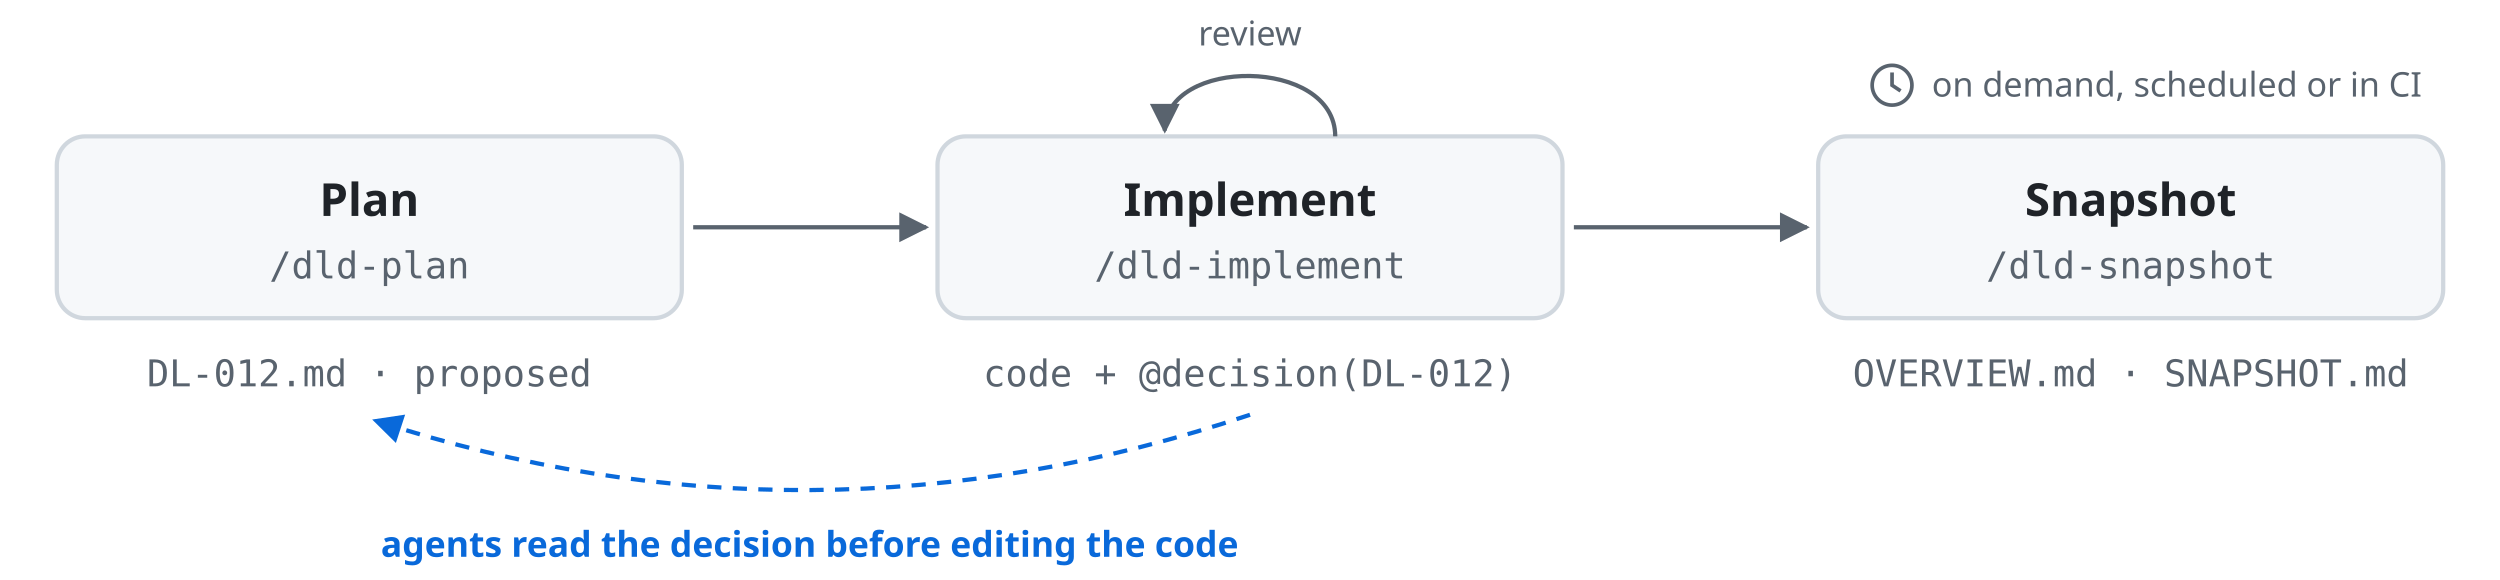
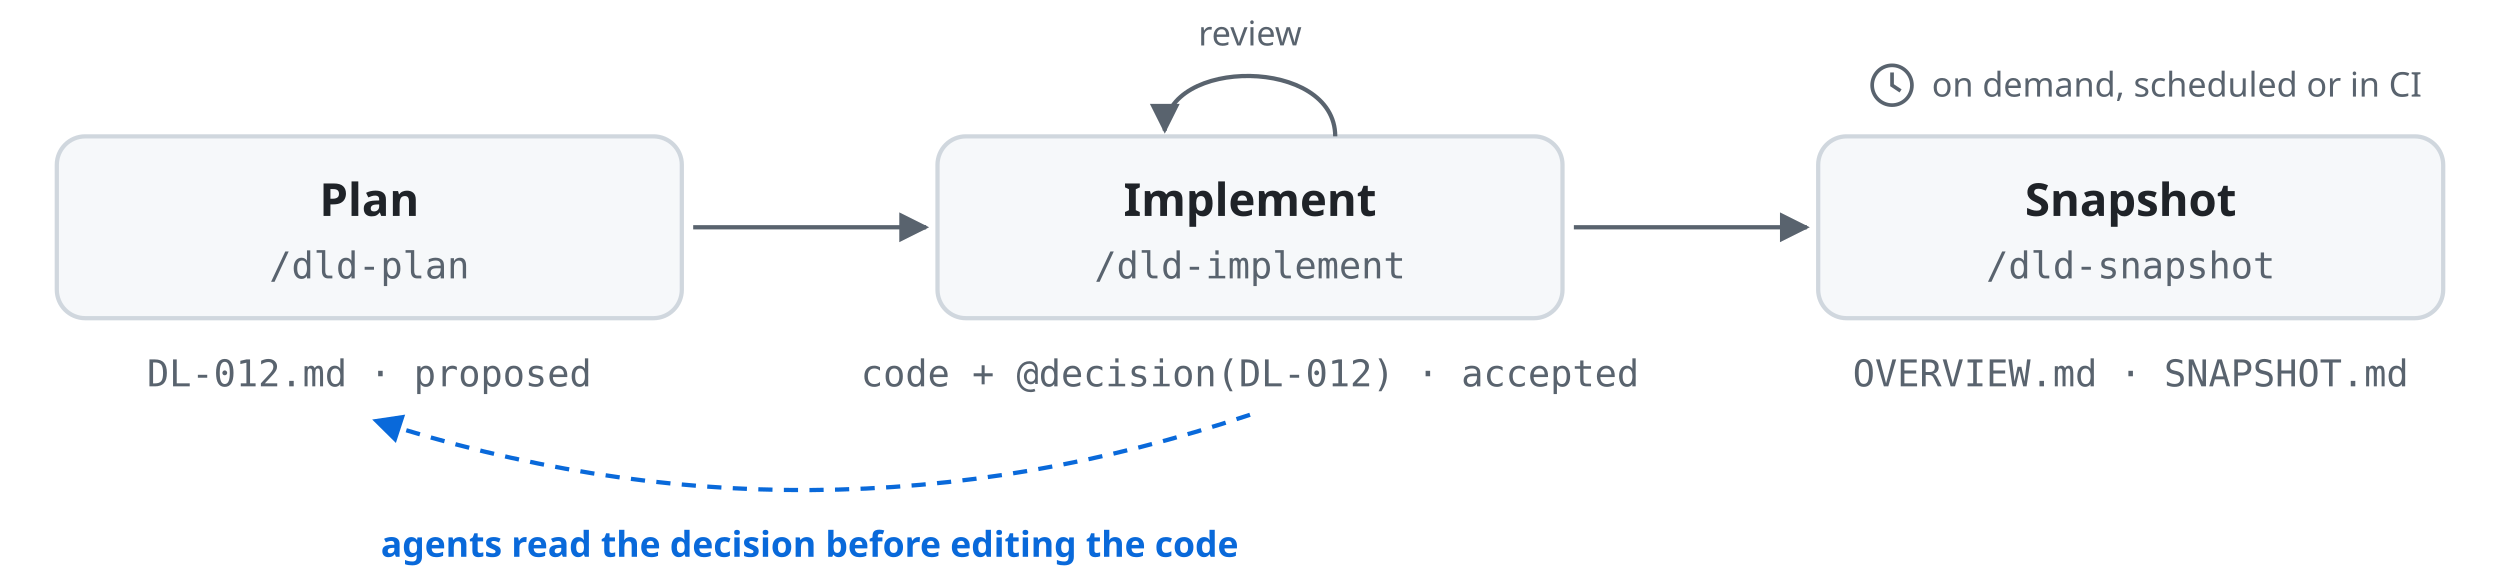
<svg xmlns="http://www.w3.org/2000/svg" viewBox="0 0 880 204" width="880" height="204" role="img" aria-labelledby="title desc">
  <style>
.box{fill:#f6f8fa;stroke:#d0d7de;stroke-width:1.5}
.t{fill:#1f2328;font:600 16px -apple-system,BlinkMacSystemFont,"Segoe UI","Noto Sans",Helvetica,Arial,sans-serif}
.m{fill:#59636e;font:13px ui-monospace,SFMono-Regular,Menlo,Consolas,monospace}
.s{fill:#59636e;font:12px -apple-system,BlinkMacSystemFont,"Segoe UI","Noto Sans",Helvetica,Arial,sans-serif}
.a{fill:#0969da;font:600 12.5px -apple-system,BlinkMacSystemFont,"Segoe UI","Noto Sans",Helvetica,Arial,sans-serif}
.line{fill:none;stroke:#59636e;stroke-width:1.5}
.link{fill:none;stroke:#0969da;stroke-width:1.5;stroke-dasharray:5 4}
.head{fill:#59636e}
.headA{fill:#0969da}
.clock{fill:none;stroke:#59636e;stroke-width:1.3}
</style>
  <defs>
    <marker id="h" viewBox="0 0 10 10" refX="9" refY="5" markerWidth="7" markerHeight="7" orient="auto-start-reverse">
      <path class="head" d="M0 0L10 5L0 10z" />
    </marker>
    <marker id="hA" viewBox="0 0 10 10" refX="9" refY="5" markerWidth="7" markerHeight="7" orient="auto-start-reverse">
      <path class="headA" d="M0 0L10 5L0 10z" />
    </marker>
  </defs>
  <rect class="box" x="20" y="48" width="220" height="64" rx="10" />
  <text class="t" x="130" y="76" text-anchor="middle">Plan</text>
  <text class="m" x="130" y="98" text-anchor="middle">/dld-plan</text>
  <rect class="box" x="330" y="48" width="220" height="64" rx="10" />
  <text class="t" x="440" y="76" text-anchor="middle">Implement</text>
  <text class="m" x="440" y="98" text-anchor="middle">/dld-implement</text>
  <path class="line" d="M470 48C470 20 410 20 410 46" marker-end="url(#h)" />
  <text class="s" x="440" y="16" text-anchor="middle">review</text>
  <rect class="box" x="640" y="48" width="220" height="64" rx="10" />
  <text class="t" x="750" y="76" text-anchor="middle">Snapshot</text>
  <text class="m" x="750" y="98" text-anchor="middle">/dld-snapshot</text>
  <circle class="clock" cx="666" cy="30" r="7" />
  <path class="clock" d="M666 25.5V30L669 32" />
  <text class="s" x="680" y="34">on demand, scheduled or in CI</text>
  <path class="line" d="M244 80H326" marker-end="url(#h)" />
  <path class="line" d="M554 80H636" marker-end="url(#h)" />
  <text class="m" x="130" y="136" text-anchor="middle">DL-012.md · proposed</text>
-   <text class="m" x="440" y="136" text-anchor="middle">code + @decision(DL-012)</text>
+   <text class="m" x="440" y="136" text-anchor="middle">code + @decision(DL-012) · accepted</text>
  <text class="m" x="750" y="136" text-anchor="middle">OVERVIEW.md · SNAPSHOT.md</text>
  <path class="link" d="M440 146Q285 198 132 148" marker-end="url(#hA)" />
  <text class="a" x="285" y="196" text-anchor="middle">agents read the decision before editing the code</text>
</svg>
